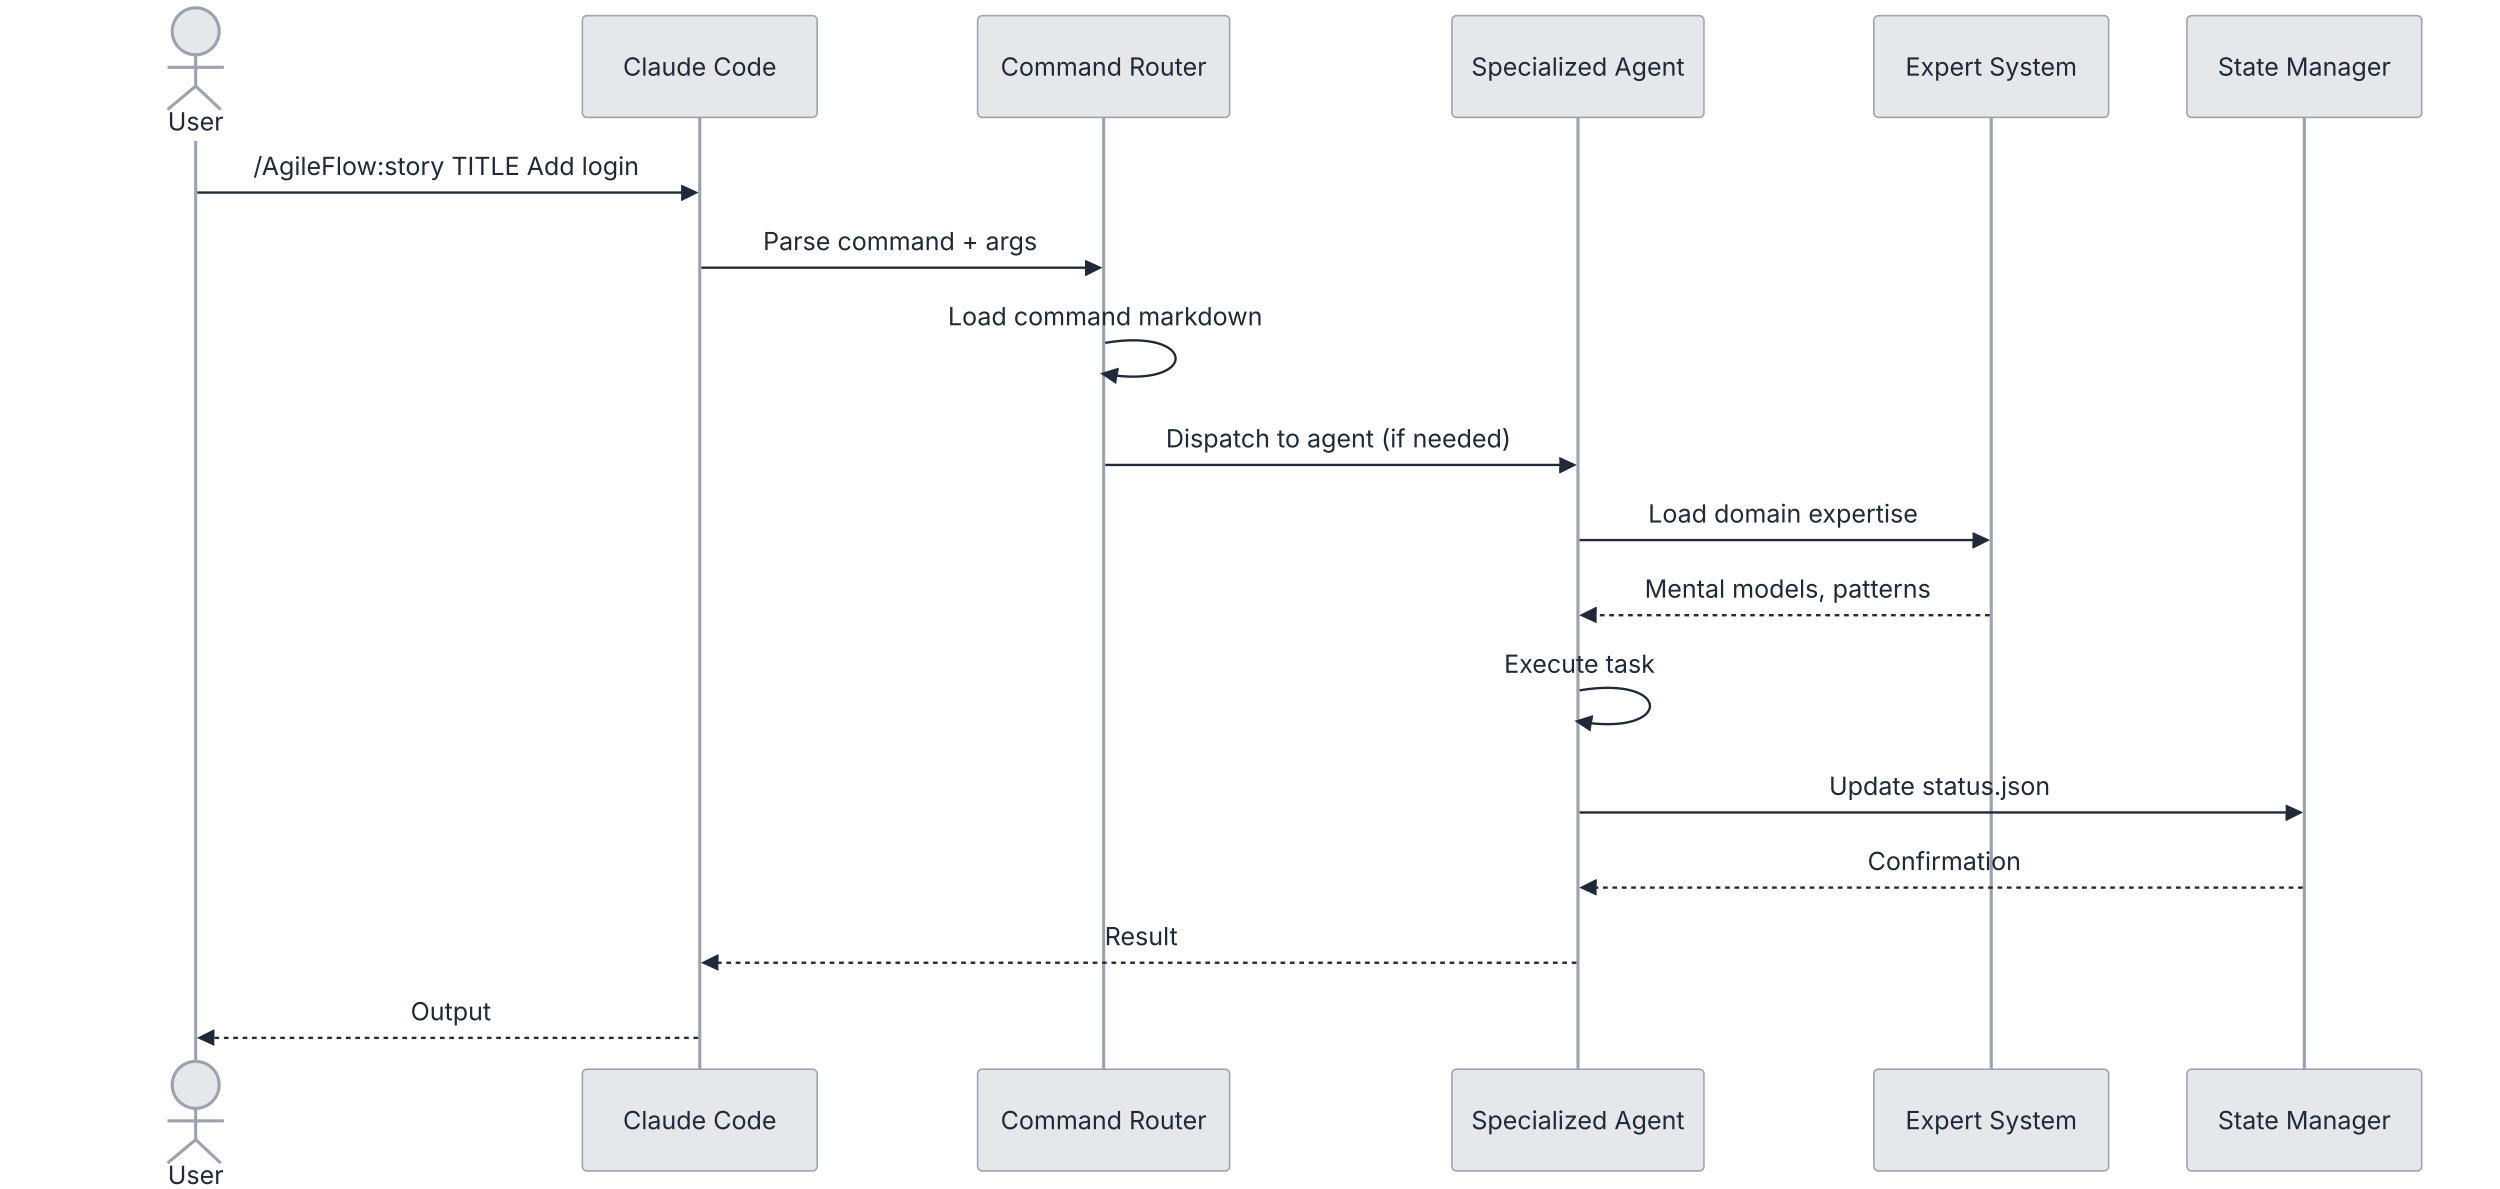
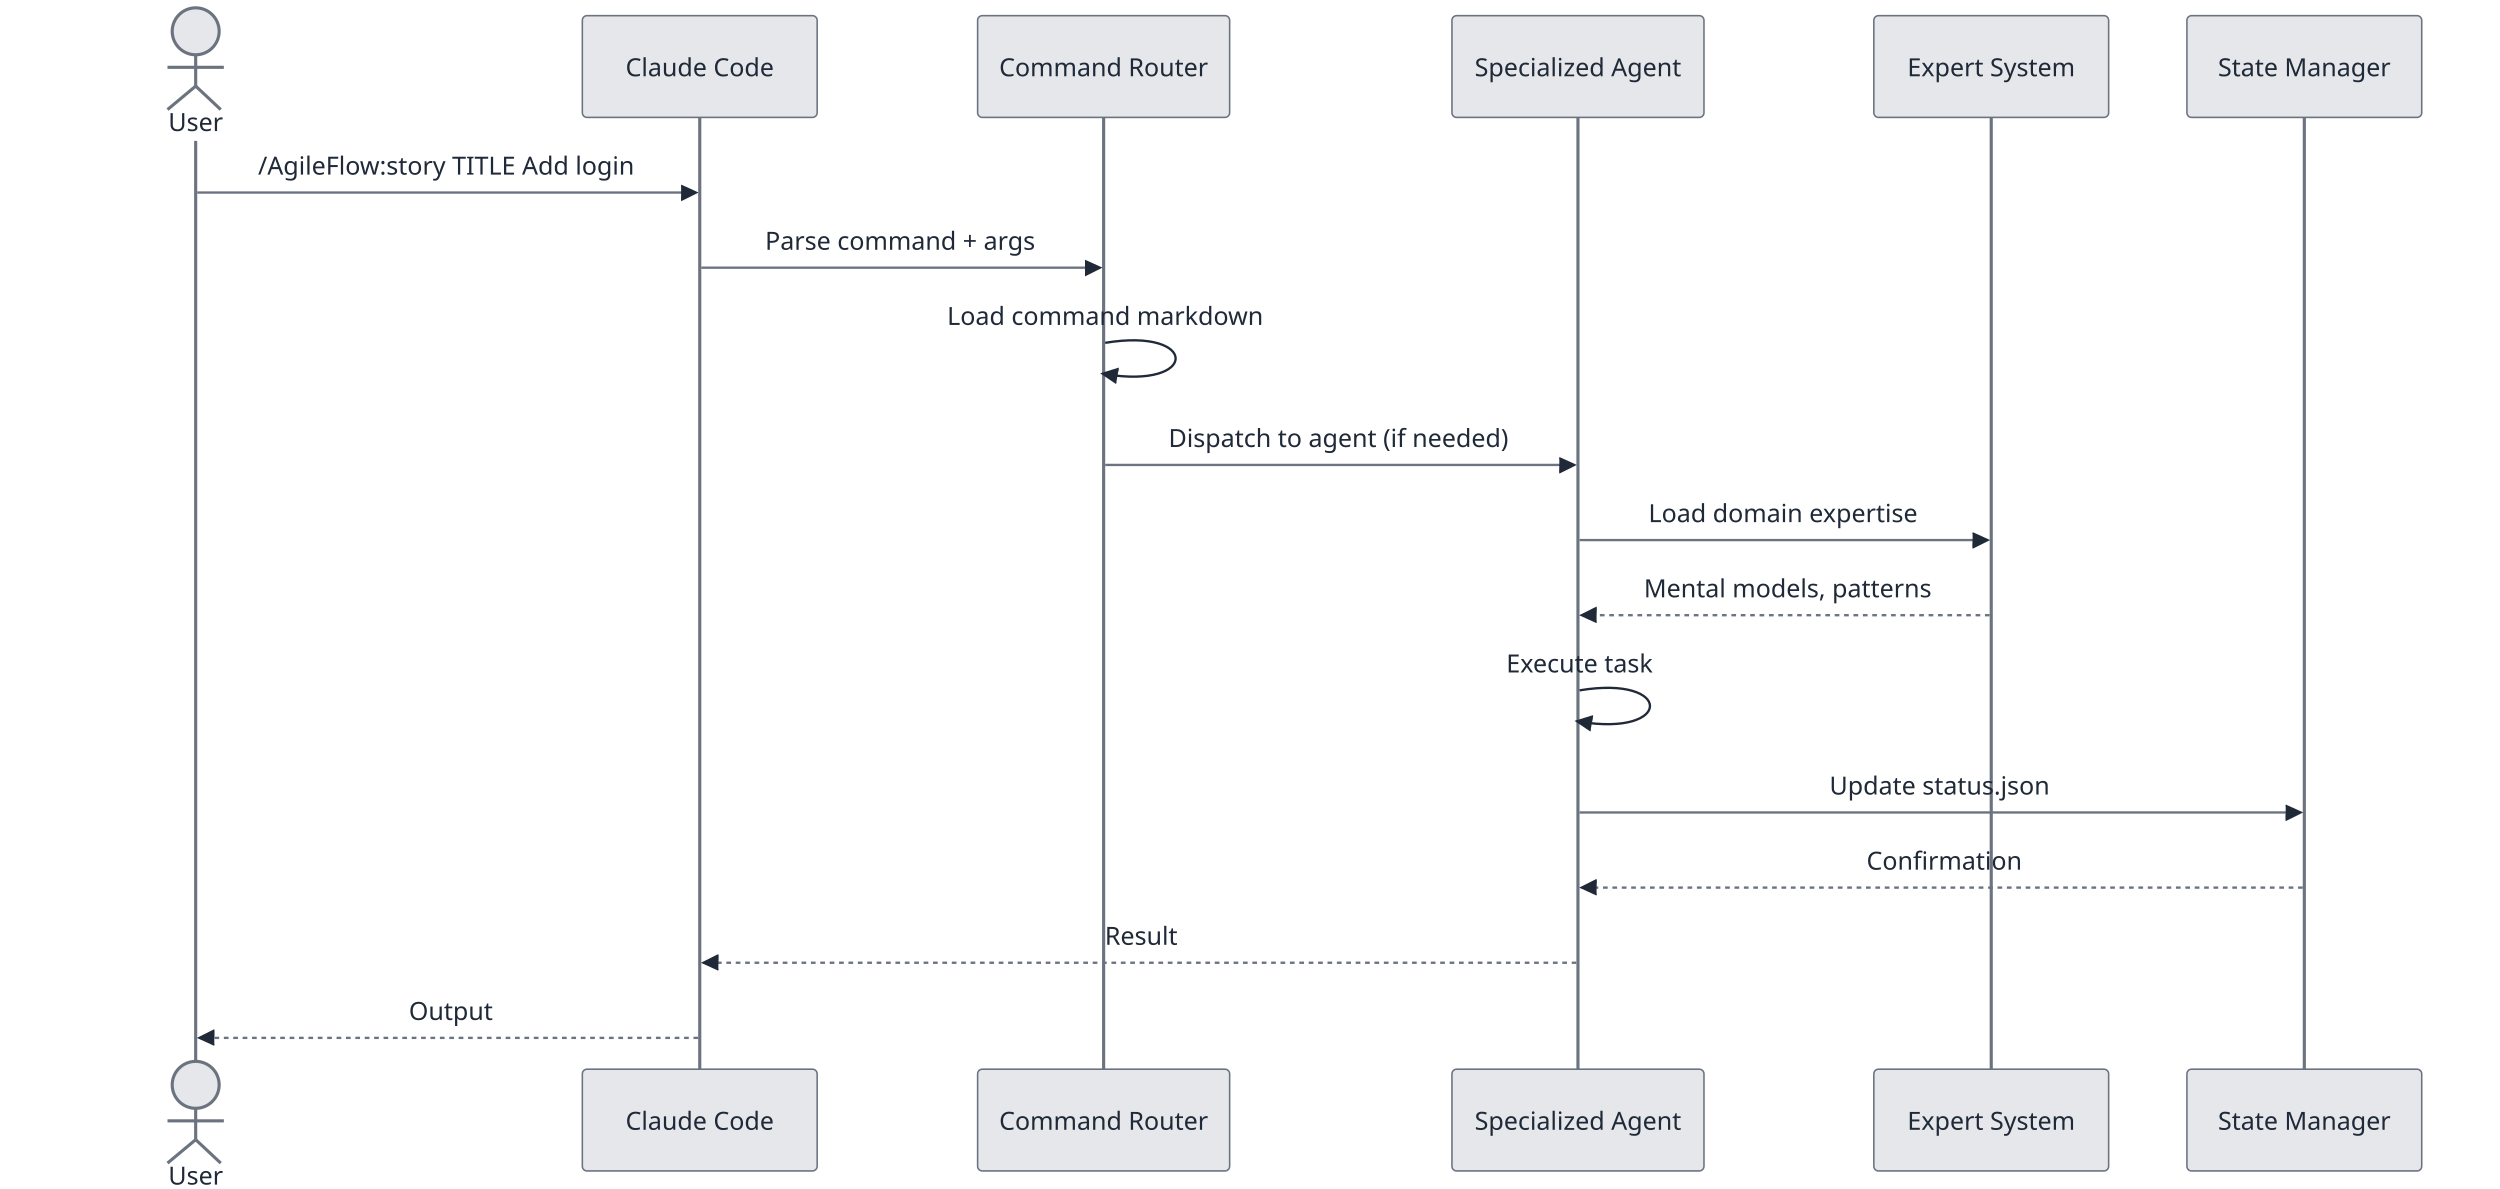
<svg xmlns="http://www.w3.org/2000/svg" id="my-svg" width="100%" style="max-width: 1597px; background-color: transparent;" viewBox="-50 -10 1597 759" role="graphics-document document" aria-roledescription="sequence" aria-describedby="chart-desc-my-svg" aria-labelledby="chart-title-my-svg">
  <g>
    <rect x="1347" y="673" fill="#eaeaea" stroke="#666" width="150" height="65" name="State" rx="3" ry="3" class="actor actor-bottom" />
    <text x="1422" y="705.5" dominant-baseline="central" alignment-baseline="central" class="actor actor-box" style="text-anchor: middle; font-size: 16px; font-weight: 400;">
      <tspan x="1422" dy="0">State Manager</tspan>
    </text>
  </g>
  <g>
    <rect x="1147" y="673" fill="#eaeaea" stroke="#666" width="150" height="65" name="Expert" rx="3" ry="3" class="actor actor-bottom" />
    <text x="1222" y="705.5" dominant-baseline="central" alignment-baseline="central" class="actor actor-box" style="text-anchor: middle; font-size: 16px; font-weight: 400;">
      <tspan x="1222" dy="0">Expert System</tspan>
    </text>
  </g>
  <g>
    <rect x="877.5" y="673" fill="#eaeaea" stroke="#666" width="161" height="65" name="Agent" rx="3" ry="3" class="actor actor-bottom" />
    <text x="958" y="705.5" dominant-baseline="central" alignment-baseline="central" class="actor actor-box" style="text-anchor: middle; font-size: 16px; font-weight: 400;">
      <tspan x="958" dy="0">Specialized Agent</tspan>
    </text>
  </g>
  <g>
    <rect x="574.5" y="673" fill="#eaeaea" stroke="#666" width="161" height="65" name="Router" rx="3" ry="3" class="actor actor-bottom" />
    <text x="655" y="705.5" dominant-baseline="central" alignment-baseline="central" class="actor actor-box" style="text-anchor: middle; font-size: 16px; font-weight: 400;">
      <tspan x="655" dy="0">Command Router</tspan>
    </text>
  </g>
  <g>
    <rect x="322" y="673" fill="#eaeaea" stroke="#666" width="150" height="65" name="CC" rx="3" ry="3" class="actor actor-bottom" />
    <text x="397" y="705.5" dominant-baseline="central" alignment-baseline="central" class="actor actor-box" style="text-anchor: middle; font-size: 16px; font-weight: 400;">
      <tspan x="397" dy="0">Claude Code</tspan>
    </text>
  </g>
  <g />
  <g>
    <line id="actor5" x1="1422" y1="65" x2="1422" y2="673" class="actor-line 200" stroke-width="0.5px" stroke="#999" name="State" />
    <g id="root-5">
      <rect x="1347" y="0" fill="#eaeaea" stroke="#666" width="150" height="65" name="State" rx="3" ry="3" class="actor actor-top" />
      <text x="1422" y="32.5" dominant-baseline="central" alignment-baseline="central" class="actor actor-box" style="text-anchor: middle; font-size: 16px; font-weight: 400;">
        <tspan x="1422" dy="0">State Manager</tspan>
      </text>
    </g>
  </g>
  <g>
    <line id="actor4" x1="1222" y1="65" x2="1222" y2="673" class="actor-line 200" stroke-width="0.5px" stroke="#999" name="Expert" />
    <g id="root-4">
      <rect x="1147" y="0" fill="#eaeaea" stroke="#666" width="150" height="65" name="Expert" rx="3" ry="3" class="actor actor-top" />
      <text x="1222" y="32.5" dominant-baseline="central" alignment-baseline="central" class="actor actor-box" style="text-anchor: middle; font-size: 16px; font-weight: 400;">
        <tspan x="1222" dy="0">Expert System</tspan>
      </text>
    </g>
  </g>
  <g>
    <line id="actor3" x1="958" y1="65" x2="958" y2="673" class="actor-line 200" stroke-width="0.5px" stroke="#999" name="Agent" />
    <g id="root-3">
      <rect x="877.5" y="0" fill="#eaeaea" stroke="#666" width="161" height="65" name="Agent" rx="3" ry="3" class="actor actor-top" />
      <text x="958" y="32.5" dominant-baseline="central" alignment-baseline="central" class="actor actor-box" style="text-anchor: middle; font-size: 16px; font-weight: 400;">
        <tspan x="958" dy="0">Specialized Agent</tspan>
      </text>
    </g>
  </g>
  <g>
    <line id="actor2" x1="655" y1="65" x2="655" y2="673" class="actor-line 200" stroke-width="0.5px" stroke="#999" name="Router" />
    <g id="root-2">
      <rect x="574.5" y="0" fill="#eaeaea" stroke="#666" width="161" height="65" name="Router" rx="3" ry="3" class="actor actor-top" />
      <text x="655" y="32.5" dominant-baseline="central" alignment-baseline="central" class="actor actor-box" style="text-anchor: middle; font-size: 16px; font-weight: 400;">
        <tspan x="655" dy="0">Command Router</tspan>
      </text>
    </g>
  </g>
  <g>
    <line id="actor1" x1="397" y1="65" x2="397" y2="673" class="actor-line 200" stroke-width="0.5px" stroke="#999" name="CC" />
    <g id="root-1">
      <rect x="322" y="0" fill="#eaeaea" stroke="#666" width="150" height="65" name="CC" rx="3" ry="3" class="actor actor-top" />
      <text x="397" y="32.5" dominant-baseline="central" alignment-baseline="central" class="actor actor-box" style="text-anchor: middle; font-size: 16px; font-weight: 400;">
        <tspan x="397" dy="0">Claude Code</tspan>
      </text>
    </g>
  </g>
  <g>
    <line id="actor0" x1="75" y1="80" x2="75" y2="673" class="actor-line 200" stroke-width="0.5px" stroke="#999" name="User" />
  </g>
-   <style>#my-svg{font-family:system-ui,-apple-system,sans-serif;font-size:14px;fill:#1f2937;}@keyframes edge-animation-frame{from{stroke-dashoffset:0;}}@keyframes dash{to{stroke-dashoffset:0;}}#my-svg .edge-animation-slow{stroke-dasharray:9,5!important;stroke-dashoffset:900;animation:dash 50s linear infinite;stroke-linecap:round;}#my-svg .edge-animation-fast{stroke-dasharray:9,5!important;stroke-dashoffset:900;animation:dash 20s linear infinite;stroke-linecap:round;}#my-svg .error-icon{fill:#d1d5db;}#my-svg .error-text{fill:#2e2a24;stroke:#2e2a24;}#my-svg .edge-thickness-normal{stroke-width:1px;}#my-svg .edge-thickness-thick{stroke-width:3.5px;}#my-svg .edge-pattern-solid{stroke-dasharray:0;}#my-svg .edge-thickness-invisible{stroke-width:0;fill:none;}#my-svg .edge-pattern-dashed{stroke-dasharray:3;}#my-svg .edge-pattern-dotted{stroke-dasharray:2;}#my-svg .marker{fill:#6b7280;stroke:#6b7280;}#my-svg .marker.cross{stroke:#6b7280;}#my-svg svg{font-family:system-ui,-apple-system,sans-serif;font-size:14px;}#my-svg p{margin:0;}#my-svg .actor{stroke:#9ca3af;fill:#e5e7eb;}#my-svg text.actor&gt;tspan{fill:#1f2937;stroke:none;}#my-svg .actor-line{stroke:#9ca3af;}#my-svg .innerArc{stroke-width:1.5;stroke-dasharray:none;}#my-svg .messageLine0{stroke-width:1.5;stroke-dasharray:none;stroke:#1f2937;}#my-svg .messageLine1{stroke-width:1.5;stroke-dasharray:2,2;stroke:#1f2937;}#my-svg #arrowhead path{fill:#1f2937;stroke:#1f2937;}#my-svg .sequenceNumber{fill:#948d7f;}#my-svg #sequencenumber{fill:#1f2937;}#my-svg #crosshead path{fill:#1f2937;stroke:#1f2937;}#my-svg .messageText{fill:#1f2937;stroke:none;}#my-svg .labelBox{stroke:#9ca3af;fill:#e5e7eb;}#my-svg .labelText,#my-svg .labelText&gt;tspan{fill:#1f2937;stroke:none;}#my-svg .loopText,#my-svg .loopText&gt;tspan{fill:#1f2937;stroke:none;}#my-svg .loopLine{stroke-width:2px;stroke-dasharray:2,2;stroke:#9ca3af;fill:#9ca3af;}#my-svg .note{stroke:hsl(220, 0%, 80.98%);fill:#e5e7eb;}#my-svg .noteText,#my-svg .noteText&gt;tspan{fill:#1f2937;stroke:none;}#my-svg .activation0{fill:#9ca3af;stroke:hsl(217.895, 10.615%, 54.902%);}#my-svg .activation1{fill:#9ca3af;stroke:hsl(217.895, 10.615%, 54.902%);}#my-svg .activation2{fill:#9ca3af;stroke:hsl(217.895, 10.615%, 54.902%);}#my-svg .actorPopupMenu{position:absolute;}#my-svg .actorPopupMenuPanel{position:absolute;fill:#e5e7eb;box-shadow:0px 8px 16px 0px rgba(0,0,0,0.2);filter:drop-shadow(3px 5px 2px rgb(0 0 0 / 0.4));}#my-svg .actor-man line{stroke:#9ca3af;fill:#e5e7eb;}#my-svg .actor-man circle,#my-svg line{stroke:#9ca3af;fill:#e5e7eb;stroke-width:2px;}#my-svg :root{--mermaid-font-family:"trebuchet ms",verdana,arial,sans-serif;}#my-svg .edgeLabel{background-color:#e5e7eb !important;} #my-svg .edgeLabel p{background-color:#e5e7eb !important;} #my-svg .edgeLabel rect{fill:#e5e7eb !important;background-color:#e5e7eb !important;opacity:1 !important;} #my-svg .labelBkg{background-color:#e5e7eb !important;} @media (prefers-color-scheme: dark) { #my-svg { fill: #e5e7eb !important; } #my-svg .label, #my-svg .nodeLabel, #my-svg .edgeLabel { color: #e5e7eb !important; fill: #e5e7eb !important; } #my-svg .node rect, #my-svg .node circle, #my-svg .node ellipse, #my-svg .node polygon, #my-svg .node path { fill: #374151 !important; stroke: #9ca3af !important; } #my-svg .cluster rect { fill: #1f2937 !important; stroke: #6b7280 !important; } #my-svg .edgePath .path, #my-svg .flowchart-link { stroke: #9ca3af !important; } #my-svg .marker, #my-svg .arrowheadPath { fill: #9ca3af !important; stroke: #9ca3af !important; } #my-svg .edgeLabel rect, #my-svg .labelBkg { fill: #374151 !important; background-color: #374151 !important; opacity: 1 !important; } #my-svg text, #my-svg span, #my-svg p { fill: #e5e7eb !important; color: #e5e7eb !important; } #my-svg .cluster-label text, #my-svg .cluster-label span { fill: #e5e7eb !important; color: #e5e7eb !important; } }</style>
+   <style>#my-svg{font-family:system-ui,sans-serif;font-size:14px;fill:#1f2937;}@keyframes edge-animation-frame{from{stroke-dashoffset:0;}}@keyframes dash{to{stroke-dashoffset:0;}}#my-svg .edge-animation-slow{stroke-dasharray:9,5!important;stroke-dashoffset:900;animation:dash 50s linear infinite;stroke-linecap:round;}#my-svg .edge-animation-fast{stroke-dasharray:9,5!important;stroke-dashoffset:900;animation:dash 20s linear infinite;stroke-linecap:round;}#my-svg .error-icon{fill:#f3f4f6;}#my-svg .error-text{fill:#0c0b09;stroke:#0c0b09;}#my-svg .edge-thickness-normal{stroke-width:1px;}#my-svg .edge-thickness-thick{stroke-width:3.5px;}#my-svg .edge-pattern-solid{stroke-dasharray:0;}#my-svg .edge-thickness-invisible{stroke-width:0;fill:none;}#my-svg .edge-pattern-dashed{stroke-dasharray:3;}#my-svg .edge-pattern-dotted{stroke-dasharray:2;}#my-svg .marker{fill:#6b7280;stroke:#6b7280;}#my-svg .marker.cross{stroke:#6b7280;}#my-svg svg{font-family:system-ui,sans-serif;font-size:14px;}#my-svg p{margin:0;}#my-svg .actor{stroke:#6b7280;fill:#e5e7eb;}#my-svg text.actor&gt;tspan{fill:#1f2937;stroke:none;}#my-svg .actor-line{stroke:#6b7280;}#my-svg .innerArc{stroke-width:1.5;stroke-dasharray:none;}#my-svg .messageLine0{stroke-width:1.5;stroke-dasharray:none;stroke:#1f2937;}#my-svg .messageLine1{stroke-width:1.5;stroke-dasharray:2,2;stroke:#1f2937;}#my-svg #arrowhead path{fill:#1f2937;stroke:#1f2937;}#my-svg .sequenceNumber{fill:#948d7f;}#my-svg #sequencenumber{fill:#1f2937;}#my-svg #crosshead path{fill:#1f2937;stroke:#1f2937;}#my-svg .messageText{fill:#1f2937;stroke:none;}#my-svg .labelBox{stroke:#6b7280;fill:#e5e7eb;}#my-svg .labelText,#my-svg .labelText&gt;tspan{fill:#1f2937;stroke:none;}#my-svg .loopText,#my-svg .loopText&gt;tspan{fill:#1f2937;stroke:none;}#my-svg .loopLine{stroke-width:2px;stroke-dasharray:2,2;stroke:#6b7280;fill:#6b7280;}#my-svg .note{stroke:hsl(52.683, 60%, 73.922%);fill:#fff5ad;}#my-svg .noteText,#my-svg .noteText&gt;tspan{fill:#333;stroke:none;}#my-svg .activation0{fill:#d1d5db;stroke:hsl(216, 12.195%, 73.922%);}#my-svg .activation1{fill:#d1d5db;stroke:hsl(216, 12.195%, 73.922%);}#my-svg .activation2{fill:#d1d5db;stroke:hsl(216, 12.195%, 73.922%);}#my-svg .actorPopupMenu{position:absolute;}#my-svg .actorPopupMenuPanel{position:absolute;fill:#e5e7eb;box-shadow:0px 8px 16px 0px rgba(0,0,0,0.2);filter:drop-shadow(3px 5px 2px rgb(0 0 0 / 0.4));}#my-svg .actor-man line{stroke:#6b7280;fill:#e5e7eb;}#my-svg .actor-man circle,#my-svg line{stroke:#6b7280;fill:#e5e7eb;stroke-width:2px;}#my-svg :root{--mermaid-font-family:"trebuchet ms",verdana,arial,sans-serif;}#my-svg .edgeLabel{background-color:#e5e7eb !important;} #my-svg .edgeLabel p{background-color:#e5e7eb !important;} #my-svg .edgeLabel rect{fill:#e5e7eb !important;background-color:#e5e7eb !important;opacity:1 !important;} #my-svg .labelBkg{background-color:#e5e7eb !important;} #my-svg .messageText{fill:#1f2937 !important;} #my-svg .noteText{fill:#1f2937 !important;} #my-svg .loopText{fill:#1f2937 !important;} #my-svg .labelText{fill:#1f2937 !important;} #my-svg line{stroke:#6b7280 !important;} #my-svg .actor{fill:#e5e7eb !important;stroke:#6b7280 !important;} #my-svg text.actor{fill:#1f2937 !important;} #my-svg .statediagram-state rect{fill:#e5e7eb !important;stroke:#6b7280 !important;} #my-svg .state-start{fill:#6b7280 !important;} #my-svg .statediagram-cluster rect{fill:#f3f4f6 !important;} @media (prefers-color-scheme: dark) { #my-svg { fill: #e5e7eb !important; } #my-svg .label, #my-svg .nodeLabel, #my-svg .edgeLabel { color: #e5e7eb !important; fill: #e5e7eb !important; } #my-svg .node rect, #my-svg .node circle, #my-svg .node ellipse, #my-svg .node polygon, #my-svg .node path { fill: #374151 !important; stroke: #9ca3af !important; } #my-svg .cluster rect { fill: #1f2937 !important; stroke: #6b7280 !important; } #my-svg .edgePath .path, #my-svg .flowchart-link { stroke: #9ca3af !important; } #my-svg .marker, #my-svg .arrowheadPath { fill: #9ca3af !important; stroke: #9ca3af !important; } #my-svg .edgeLabel rect, #my-svg .labelBkg { fill: #374151 !important; background-color: #374151 !important; opacity: 1 !important; } #my-svg text, #my-svg span, #my-svg p { fill: #e5e7eb !important; color: #e5e7eb !important; } #my-svg .cluster-label text, #my-svg .cluster-label span { fill: #e5e7eb !important; color: #e5e7eb !important; } #my-svg .messageText{fill:#e5e7eb !important;} #my-svg .noteText{fill:#e5e7eb !important;} #my-svg .loopText{fill:#e5e7eb !important;} #my-svg .labelText{fill:#e5e7eb !important;} #my-svg line{stroke:#9ca3af !important;} #my-svg .actor{fill:#374151 !important;stroke:#9ca3af !important;} #my-svg text.actor{fill:#e5e7eb !important;} #my-svg .statediagram-state rect{fill:#374151 !important;stroke:#9ca3af !important;} #my-svg .state-start{fill:#9ca3af !important;} #my-svg .statediagram-cluster rect{fill:#1f2937 !important;} }</style>
  <g />
  <defs>
    <symbol id="computer" width="24" height="24">
      <path transform="scale(.5)" d="M2 2v13h20v-13h-20zm18 11h-16v-9h16v9zm-10.228 6l.466-1h3.524l.467 1h-4.457zm14.228 3h-24l2-6h2.104l-1.33 4h18.45l-1.297-4h2.073l2 6zm-5-10h-14v-7h14v7z" />
    </symbol>
  </defs>
  <defs>
    <symbol id="database" fill-rule="evenodd" clip-rule="evenodd">
      <path transform="scale(.5)" d="M12.258.001l.256.004.255.005.253.008.251.01.249.012.247.015.246.016.242.019.241.02.239.023.236.024.233.027.231.028.229.031.225.032.223.034.22.036.217.038.214.04.211.041.208.043.205.045.201.046.198.048.194.05.191.051.187.053.183.054.18.056.175.057.172.059.168.06.163.061.16.063.155.064.15.066.074.033.073.033.071.034.07.034.069.035.068.035.067.035.066.035.064.036.064.036.062.036.06.036.06.037.058.037.058.037.055.038.055.038.053.038.052.038.051.039.05.039.048.039.047.039.045.04.044.04.043.04.041.04.04.041.039.041.037.041.036.041.034.041.033.042.032.042.03.042.029.042.027.042.026.043.024.043.023.043.021.043.02.043.018.044.017.043.015.044.013.044.012.044.011.045.009.044.007.045.006.045.004.045.002.045.001.045v17l-.001.045-.002.045-.004.045-.006.045-.007.045-.009.044-.011.045-.012.044-.013.044-.015.044-.017.043-.018.044-.02.043-.021.043-.023.043-.024.043-.026.043-.027.042-.029.042-.03.042-.032.042-.033.042-.034.041-.036.041-.037.041-.039.041-.04.041-.041.04-.043.04-.044.04-.045.04-.047.039-.048.039-.05.039-.051.039-.052.038-.053.038-.055.038-.055.038-.058.037-.058.037-.06.037-.06.036-.062.036-.064.036-.064.036-.066.035-.067.035-.068.035-.069.035-.07.034-.071.034-.073.033-.074.033-.15.066-.155.064-.16.063-.163.061-.168.06-.172.059-.175.057-.18.056-.183.054-.187.053-.191.051-.194.05-.198.048-.201.046-.205.045-.208.043-.211.041-.214.04-.217.038-.22.036-.223.034-.225.032-.229.031-.231.028-.233.027-.236.024-.239.023-.241.02-.242.019-.246.016-.247.015-.249.012-.251.01-.253.008-.255.005-.256.004-.258.001-.258-.001-.256-.004-.255-.005-.253-.008-.251-.01-.249-.012-.247-.015-.245-.016-.243-.019-.241-.02-.238-.023-.236-.024-.234-.027-.231-.028-.228-.031-.226-.032-.223-.034-.22-.036-.217-.038-.214-.04-.211-.041-.208-.043-.204-.045-.201-.046-.198-.048-.195-.05-.19-.051-.187-.053-.184-.054-.179-.056-.176-.057-.172-.059-.167-.06-.164-.061-.159-.063-.155-.064-.151-.066-.074-.033-.072-.033-.072-.034-.07-.034-.069-.035-.068-.035-.067-.035-.066-.035-.064-.036-.063-.036-.062-.036-.061-.036-.06-.037-.058-.037-.057-.037-.056-.038-.055-.038-.053-.038-.052-.038-.051-.039-.049-.039-.049-.039-.046-.039-.046-.04-.044-.04-.043-.04-.041-.04-.04-.041-.039-.041-.037-.041-.036-.041-.034-.041-.033-.042-.032-.042-.03-.042-.029-.042-.027-.042-.026-.043-.024-.043-.023-.043-.021-.043-.02-.043-.018-.044-.017-.043-.015-.044-.013-.044-.012-.044-.011-.045-.009-.044-.007-.045-.006-.045-.004-.045-.002-.045-.001-.045v-17l.001-.045.002-.045.004-.045.006-.045.007-.045.009-.044.011-.045.012-.044.013-.044.015-.044.017-.043.018-.044.02-.043.021-.043.023-.043.024-.043.026-.043.027-.042.029-.042.03-.042.032-.042.033-.042.034-.041.036-.041.037-.041.039-.041.04-.041.041-.04.043-.04.044-.04.046-.04.046-.039.049-.039.049-.039.051-.039.052-.038.053-.038.055-.038.056-.038.057-.037.058-.037.06-.037.061-.036.062-.036.063-.036.064-.036.066-.035.067-.035.068-.035.069-.035.07-.034.072-.034.072-.033.074-.033.151-.066.155-.064.159-.063.164-.061.167-.06.172-.059.176-.057.179-.056.184-.054.187-.053.19-.051.195-.05.198-.048.201-.046.204-.045.208-.043.211-.041.214-.04.217-.038.22-.036.223-.034.226-.032.228-.031.231-.028.234-.027.236-.024.238-.023.241-.02.243-.019.245-.016.247-.015.249-.012.251-.01.253-.008.255-.005.256-.004.258-.001.258.001zm-9.258 20.499v.01l.001.021.003.021.004.022.005.021.006.022.007.022.009.023.01.022.011.023.012.023.013.023.015.023.016.024.017.023.018.024.019.024.021.024.022.025.023.024.024.025.052.049.056.05.061.051.066.051.07.051.075.051.079.052.084.052.088.052.092.052.097.052.102.051.105.052.11.052.114.051.119.051.123.051.127.05.131.05.135.05.139.048.144.049.147.047.152.047.155.047.16.045.163.045.167.043.171.043.176.041.178.041.183.039.187.039.19.037.194.035.197.035.202.033.204.031.209.03.212.029.216.027.219.025.222.024.226.021.23.02.233.018.236.016.24.015.243.012.246.01.249.008.253.005.256.004.259.001.26-.001.257-.004.254-.005.25-.008.247-.011.244-.012.241-.014.237-.016.233-.018.231-.021.226-.021.224-.024.22-.026.216-.027.212-.028.21-.031.205-.031.202-.034.198-.034.194-.036.191-.037.187-.039.183-.04.179-.04.175-.042.172-.043.168-.044.163-.045.16-.046.155-.046.152-.047.148-.048.143-.049.139-.049.136-.05.131-.05.126-.05.123-.051.118-.052.114-.051.11-.052.106-.052.101-.052.096-.052.092-.052.088-.053.083-.051.079-.052.074-.052.07-.051.065-.051.06-.051.056-.05.051-.05.023-.024.023-.025.021-.024.02-.024.019-.024.018-.024.017-.024.015-.023.014-.024.013-.023.012-.023.01-.023.01-.022.008-.022.006-.022.006-.022.004-.022.004-.021.001-.021.001-.021v-4.127l-.077.055-.08.053-.083.054-.085.053-.087.052-.09.052-.093.051-.095.05-.097.05-.1.049-.102.049-.105.048-.106.047-.109.047-.111.046-.114.045-.115.045-.118.044-.12.043-.122.042-.124.042-.126.041-.128.04-.13.04-.132.038-.134.038-.135.037-.138.037-.139.035-.142.035-.143.034-.144.033-.147.032-.148.031-.15.03-.151.03-.153.029-.154.027-.156.027-.158.026-.159.025-.161.024-.162.023-.163.022-.165.021-.166.02-.167.019-.169.018-.169.017-.171.016-.173.015-.173.014-.175.013-.175.012-.177.011-.178.01-.179.008-.179.008-.181.006-.182.005-.182.004-.184.003-.184.002h-.37l-.184-.002-.184-.003-.182-.004-.182-.005-.181-.006-.179-.008-.179-.008-.178-.01-.176-.011-.176-.012-.175-.013-.173-.014-.172-.015-.171-.016-.17-.017-.169-.018-.167-.019-.166-.02-.165-.021-.163-.022-.162-.023-.161-.024-.159-.025-.157-.026-.156-.027-.155-.027-.153-.029-.151-.03-.15-.03-.148-.031-.146-.032-.145-.033-.143-.034-.141-.035-.14-.035-.137-.037-.136-.037-.134-.038-.132-.038-.13-.04-.128-.04-.126-.041-.124-.042-.122-.042-.12-.044-.117-.043-.116-.045-.113-.045-.112-.046-.109-.047-.106-.047-.105-.048-.102-.049-.1-.049-.097-.05-.095-.05-.093-.052-.09-.051-.087-.052-.085-.053-.083-.054-.08-.054-.077-.054v4.127zm0-5.654v.011l.001.021.003.021.004.021.005.022.006.022.007.022.009.022.01.022.011.023.012.023.013.023.015.024.016.023.017.024.018.024.019.024.021.024.022.024.023.025.024.024.052.05.056.05.061.05.066.051.07.051.075.052.079.051.084.052.088.052.092.052.097.052.102.052.105.052.11.051.114.051.119.052.123.05.127.051.131.05.135.049.139.049.144.048.147.048.152.047.155.046.16.045.163.045.167.044.171.042.176.042.178.04.183.04.187.038.19.037.194.036.197.034.202.033.204.032.209.03.212.028.216.027.219.025.222.024.226.022.23.02.233.018.236.016.24.014.243.012.246.01.249.008.253.006.256.003.259.001.26-.001.257-.003.254-.006.25-.008.247-.01.244-.012.241-.015.237-.016.233-.018.231-.02.226-.022.224-.024.22-.025.216-.027.212-.029.21-.03.205-.032.202-.033.198-.035.194-.036.191-.037.187-.039.183-.039.179-.041.175-.042.172-.043.168-.044.163-.045.16-.045.155-.047.152-.047.148-.048.143-.048.139-.05.136-.049.131-.05.126-.051.123-.051.118-.051.114-.052.11-.052.106-.052.101-.052.096-.052.092-.052.088-.052.083-.052.079-.052.074-.051.07-.052.065-.051.06-.05.056-.051.051-.049.023-.025.023-.024.021-.025.02-.024.019-.024.018-.024.017-.024.015-.023.014-.023.013-.024.012-.022.01-.023.01-.023.008-.022.006-.022.006-.022.004-.021.004-.022.001-.021.001-.021v-4.139l-.077.054-.08.054-.083.054-.085.052-.087.053-.09.051-.093.051-.095.051-.097.05-.1.049-.102.049-.105.048-.106.047-.109.047-.111.046-.114.045-.115.044-.118.044-.12.044-.122.042-.124.042-.126.041-.128.04-.13.039-.132.039-.134.038-.135.037-.138.036-.139.036-.142.035-.143.033-.144.033-.147.033-.148.031-.15.03-.151.03-.153.028-.154.028-.156.027-.158.026-.159.025-.161.024-.162.023-.163.022-.165.021-.166.02-.167.019-.169.018-.169.017-.171.016-.173.015-.173.014-.175.013-.175.012-.177.011-.178.009-.179.009-.179.007-.181.007-.182.005-.182.004-.184.003-.184.002h-.37l-.184-.002-.184-.003-.182-.004-.182-.005-.181-.007-.179-.007-.179-.009-.178-.009-.176-.011-.176-.012-.175-.013-.173-.014-.172-.015-.171-.016-.17-.017-.169-.018-.167-.019-.166-.02-.165-.021-.163-.022-.162-.023-.161-.024-.159-.025-.157-.026-.156-.027-.155-.028-.153-.028-.151-.03-.15-.03-.148-.031-.146-.033-.145-.033-.143-.033-.141-.035-.14-.036-.137-.036-.136-.037-.134-.038-.132-.039-.13-.039-.128-.04-.126-.041-.124-.042-.122-.043-.12-.043-.117-.044-.116-.044-.113-.046-.112-.046-.109-.046-.106-.047-.105-.048-.102-.049-.1-.049-.097-.05-.095-.051-.093-.051-.09-.051-.087-.053-.085-.052-.083-.054-.08-.054-.077-.054v4.139zm0-5.666v.011l.001.02.003.022.004.021.005.022.006.021.007.022.009.023.01.022.011.023.012.023.013.023.015.023.016.024.017.024.018.023.019.024.021.025.022.024.023.024.024.025.052.05.056.05.061.05.066.051.07.051.075.052.079.051.084.052.088.052.092.052.097.052.102.052.105.051.11.052.114.051.119.051.123.051.127.05.131.05.135.05.139.049.144.048.147.048.152.047.155.046.16.045.163.045.167.043.171.043.176.042.178.04.183.04.187.038.19.037.194.036.197.034.202.033.204.032.209.03.212.028.216.027.219.025.222.024.226.021.23.02.233.018.236.017.24.014.243.012.246.01.249.008.253.006.256.003.259.001.26-.001.257-.003.254-.006.25-.008.247-.01.244-.013.241-.014.237-.016.233-.018.231-.02.226-.022.224-.024.22-.025.216-.027.212-.029.21-.03.205-.032.202-.033.198-.035.194-.036.191-.037.187-.039.183-.039.179-.041.175-.042.172-.043.168-.044.163-.045.16-.045.155-.047.152-.047.148-.048.143-.049.139-.049.136-.049.131-.051.126-.05.123-.051.118-.052.114-.051.11-.052.106-.052.101-.052.096-.052.092-.052.088-.052.083-.052.079-.052.074-.052.07-.051.065-.051.06-.051.056-.05.051-.049.023-.025.023-.025.021-.024.02-.024.019-.024.018-.024.017-.024.015-.023.014-.024.013-.023.012-.023.01-.022.01-.023.008-.022.006-.022.006-.022.004-.022.004-.021.001-.021.001-.021v-4.153l-.077.054-.08.054-.083.053-.085.053-.087.053-.09.051-.093.051-.095.051-.097.05-.1.049-.102.048-.105.048-.106.048-.109.046-.111.046-.114.046-.115.044-.118.044-.12.043-.122.043-.124.042-.126.041-.128.04-.13.039-.132.039-.134.038-.135.037-.138.036-.139.036-.142.034-.143.034-.144.033-.147.032-.148.032-.15.03-.151.03-.153.028-.154.028-.156.027-.158.026-.159.024-.161.024-.162.023-.163.023-.165.021-.166.02-.167.019-.169.018-.169.017-.171.016-.173.015-.173.014-.175.013-.175.012-.177.01-.178.01-.179.009-.179.007-.181.006-.182.006-.182.004-.184.003-.184.001-.185.001-.185-.001-.184-.001-.184-.003-.182-.004-.182-.006-.181-.006-.179-.007-.179-.009-.178-.01-.176-.01-.176-.012-.175-.013-.173-.014-.172-.015-.171-.016-.17-.017-.169-.018-.167-.019-.166-.02-.165-.021-.163-.023-.162-.023-.161-.024-.159-.024-.157-.026-.156-.027-.155-.028-.153-.028-.151-.03-.15-.03-.148-.032-.146-.032-.145-.033-.143-.034-.141-.034-.14-.036-.137-.036-.136-.037-.134-.038-.132-.039-.13-.039-.128-.041-.126-.041-.124-.041-.122-.043-.12-.043-.117-.044-.116-.044-.113-.046-.112-.046-.109-.046-.106-.048-.105-.048-.102-.048-.1-.05-.097-.049-.095-.051-.093-.051-.09-.052-.087-.052-.085-.053-.083-.053-.08-.054-.077-.054v4.153zm8.74-8.179l-.257.004-.254.005-.25.008-.247.011-.244.012-.241.014-.237.016-.233.018-.231.021-.226.022-.224.023-.22.026-.216.027-.212.028-.21.031-.205.032-.202.033-.198.034-.194.036-.191.038-.187.038-.183.04-.179.041-.175.042-.172.043-.168.043-.163.045-.16.046-.155.046-.152.048-.148.048-.143.048-.139.049-.136.05-.131.05-.126.051-.123.051-.118.051-.114.052-.11.052-.106.052-.101.052-.096.052-.092.052-.088.052-.083.052-.079.052-.074.051-.07.052-.065.051-.06.05-.056.05-.051.05-.023.025-.023.024-.021.024-.02.025-.019.024-.018.024-.017.023-.015.024-.014.023-.013.023-.012.023-.01.023-.01.022-.008.022-.006.023-.006.021-.004.022-.004.021-.001.021-.001.021.001.021.001.021.004.021.004.022.006.021.006.023.008.022.01.022.01.023.012.023.013.023.014.023.015.024.017.023.018.024.019.024.02.025.021.024.023.024.023.025.051.05.056.05.06.05.065.051.07.052.074.051.079.052.083.052.088.052.092.052.096.052.101.052.106.052.11.052.114.052.118.051.123.051.126.051.131.05.136.05.139.049.143.048.148.048.152.048.155.046.16.046.163.045.168.043.172.043.175.042.179.041.183.04.187.038.191.038.194.036.198.034.202.033.205.032.21.031.212.028.216.027.22.026.224.023.226.022.231.021.233.018.237.016.241.014.244.012.247.011.25.008.254.005.257.004.26.001.26-.001.257-.004.254-.005.25-.008.247-.011.244-.012.241-.014.237-.016.233-.018.231-.021.226-.022.224-.023.22-.026.216-.027.212-.028.21-.031.205-.032.202-.033.198-.034.194-.036.191-.038.187-.038.183-.04.179-.041.175-.042.172-.043.168-.043.163-.045.16-.046.155-.046.152-.048.148-.048.143-.048.139-.049.136-.05.131-.05.126-.051.123-.051.118-.051.114-.052.11-.052.106-.052.101-.052.096-.052.092-.052.088-.052.083-.052.079-.052.074-.051.07-.052.065-.051.06-.05.056-.05.051-.05.023-.025.023-.024.021-.024.02-.025.019-.024.018-.024.017-.023.015-.024.014-.023.013-.023.012-.023.01-.023.01-.022.008-.022.006-.023.006-.021.004-.022.004-.021.001-.021.001-.021-.001-.021-.001-.021-.004-.021-.004-.022-.006-.021-.006-.023-.008-.022-.01-.022-.01-.023-.012-.023-.013-.023-.014-.023-.015-.024-.017-.023-.018-.024-.019-.024-.02-.025-.021-.024-.023-.024-.023-.025-.051-.05-.056-.05-.06-.05-.065-.051-.07-.052-.074-.051-.079-.052-.083-.052-.088-.052-.092-.052-.096-.052-.101-.052-.106-.052-.11-.052-.114-.052-.118-.051-.123-.051-.126-.051-.131-.05-.136-.05-.139-.049-.143-.048-.148-.048-.152-.048-.155-.046-.16-.046-.163-.045-.168-.043-.172-.043-.175-.042-.179-.041-.183-.04-.187-.038-.191-.038-.194-.036-.198-.034-.202-.033-.205-.032-.21-.031-.212-.028-.216-.027-.22-.026-.224-.023-.226-.022-.231-.021-.233-.018-.237-.016-.241-.014-.244-.012-.247-.011-.25-.008-.254-.005-.257-.004-.26-.001-.26.001z" />
    </symbol>
  </defs>
  <defs>
    <symbol id="clock" width="24" height="24">
      <path transform="scale(.5)" d="M12 2c5.514 0 10 4.486 10 10s-4.486 10-10 10-10-4.486-10-10 4.486-10 10-10zm0-2c-6.627 0-12 5.373-12 12s5.373 12 12 12 12-5.373 12-12-5.373-12-12-12zm5.848 12.459c.202.038.202.333.001.372-1.907.361-6.045 1.111-6.547 1.111-.719 0-1.301-.582-1.301-1.301 0-.512.77-5.447 1.125-7.445.034-.192.312-.181.343.014l.985 6.238 5.394 1.011z" />
    </symbol>
  </defs>
  <defs>
    <marker id="arrowhead" refX="7.9" refY="5" markerUnits="userSpaceOnUse" markerWidth="12" markerHeight="12" orient="auto-start-reverse">
      <path d="M -1 0 L 10 5 L 0 10 z" />
    </marker>
  </defs>
  <defs>
    <marker id="crosshead" markerWidth="15" markerHeight="8" orient="auto" refX="4" refY="4.5">
      <path fill="none" stroke="#000000" stroke-width="1pt" d="M 1,2 L 6,7 M 6,2 L 1,7" style="stroke-dasharray: 0, 0;" />
    </marker>
  </defs>
  <defs>
    <marker id="filled-head" refX="15.5" refY="7" markerWidth="20" markerHeight="28" orient="auto">
      <path d="M 18,7 L9,13 L14,7 L9,1 Z" />
    </marker>
  </defs>
  <defs>
    <marker id="sequencenumber" refX="15" refY="15" markerWidth="60" markerHeight="40" orient="auto">
      <circle cx="15" cy="15" r="6" />
    </marker>
  </defs>
  <g class="actor-man actor-top" name="User">
    <line id="actor-man-torso0" x1="75" y1="25" x2="75" y2="45" />
    <line id="actor-man-arms0" x1="57" y1="33" x2="93" y2="33" />
    <line x1="57" y1="60" x2="75" y2="45" />
    <line x1="75" y1="45" x2="91" y2="60" />
    <circle cx="75" cy="10" r="15" width="150" height="65" />
    <text x="75" y="67.5" dominant-baseline="central" alignment-baseline="central" class="actor actor-man" style="text-anchor: middle; font-size: 16px; font-weight: 400;">
      <tspan x="75" dy="0">User</tspan>
    </text>
  </g>
  <text x="235" y="80" text-anchor="middle" dominant-baseline="middle" alignment-baseline="middle" class="messageText" dy="1em" style="font-size: 16px; font-weight: 400;">/AgileFlow:story TITLE Add login</text>
  <line x1="76" y1="113" x2="393" y2="113" class="messageLine0" stroke-width="2" stroke="none" marker-end="url(#arrowhead)" style="fill: none;" />
  <text x="525" y="128" text-anchor="middle" dominant-baseline="middle" alignment-baseline="middle" class="messageText" dy="1em" style="font-size: 16px; font-weight: 400;">Parse command + args</text>
  <line x1="398" y1="161" x2="651" y2="161" class="messageLine0" stroke-width="2" stroke="none" marker-end="url(#arrowhead)" style="fill: none;" />
  <text x="656" y="176" text-anchor="middle" dominant-baseline="middle" alignment-baseline="middle" class="messageText" dy="1em" style="font-size: 16px; font-weight: 400;">Load command markdown</text>
  <path d="M 656,209 C 716,199 716,239 656,229" class="messageLine0" stroke-width="2" stroke="none" marker-end="url(#arrowhead)" style="fill: none;" />
  <text x="805" y="254" text-anchor="middle" dominant-baseline="middle" alignment-baseline="middle" class="messageText" dy="1em" style="font-size: 16px; font-weight: 400;">Dispatch to agent (if needed)</text>
  <line x1="656" y1="287" x2="954" y2="287" class="messageLine0" stroke-width="2" stroke="none" marker-end="url(#arrowhead)" style="fill: none;" />
  <text x="1089" y="302" text-anchor="middle" dominant-baseline="middle" alignment-baseline="middle" class="messageText" dy="1em" style="font-size: 16px; font-weight: 400;">Load domain expertise</text>
  <line x1="959" y1="335" x2="1218" y2="335" class="messageLine0" stroke-width="2" stroke="none" marker-end="url(#arrowhead)" style="fill: none;" />
  <text x="1092" y="350" text-anchor="middle" dominant-baseline="middle" alignment-baseline="middle" class="messageText" dy="1em" style="font-size: 16px; font-weight: 400;">Mental models, patterns</text>
  <line x1="1221" y1="383" x2="962" y2="383" class="messageLine1" stroke-width="2" stroke="none" marker-end="url(#arrowhead)" style="stroke-dasharray: 3, 3; fill: none;" />
  <text x="959" y="398" text-anchor="middle" dominant-baseline="middle" alignment-baseline="middle" class="messageText" dy="1em" style="font-size: 16px; font-weight: 400;">Execute task</text>
  <path d="M 959,431 C 1019,421 1019,461 959,451" class="messageLine0" stroke-width="2" stroke="none" marker-end="url(#arrowhead)" style="fill: none;" />
  <text x="1189" y="476" text-anchor="middle" dominant-baseline="middle" alignment-baseline="middle" class="messageText" dy="1em" style="font-size: 16px; font-weight: 400;">Update status.json</text>
  <line x1="959" y1="509" x2="1418" y2="509" class="messageLine0" stroke-width="2" stroke="none" marker-end="url(#arrowhead)" style="fill: none;" />
  <text x="1192" y="524" text-anchor="middle" dominant-baseline="middle" alignment-baseline="middle" class="messageText" dy="1em" style="font-size: 16px; font-weight: 400;">Confirmation</text>
  <line x1="1421" y1="557" x2="962" y2="557" class="messageLine1" stroke-width="2" stroke="none" marker-end="url(#arrowhead)" style="stroke-dasharray: 3, 3; fill: none;" />
  <text x="679" y="572" text-anchor="middle" dominant-baseline="middle" alignment-baseline="middle" class="messageText" dy="1em" style="font-size: 16px; font-weight: 400;">Result</text>
  <line x1="957" y1="605" x2="401" y2="605" class="messageLine1" stroke-width="2" stroke="none" marker-end="url(#arrowhead)" style="stroke-dasharray: 3, 3; fill: none;" />
  <text x="238" y="620" text-anchor="middle" dominant-baseline="middle" alignment-baseline="middle" class="messageText" dy="1em" style="font-size: 16px; font-weight: 400;">Output</text>
  <line x1="396" y1="653" x2="79" y2="653" class="messageLine1" stroke-width="2" stroke="none" marker-end="url(#arrowhead)" style="stroke-dasharray: 3, 3; fill: none;" />
  <g class="actor-man actor-bottom" name="User">
    <line id="actor-man-torso5" x1="75" y1="698" x2="75" y2="718" />
    <line id="actor-man-arms5" x1="57" y1="706" x2="93" y2="706" />
    <line x1="57" y1="733" x2="75" y2="718" />
    <line x1="75" y1="718" x2="91" y2="733" />
    <circle cx="75" cy="683" r="15" width="150" height="65" />
    <text x="75" y="740.5" dominant-baseline="central" alignment-baseline="central" class="actor actor-man" style="text-anchor: middle; font-size: 16px; font-weight: 400;">
      <tspan x="75" dy="0">User</tspan>
    </text>
  </g>
</svg>
